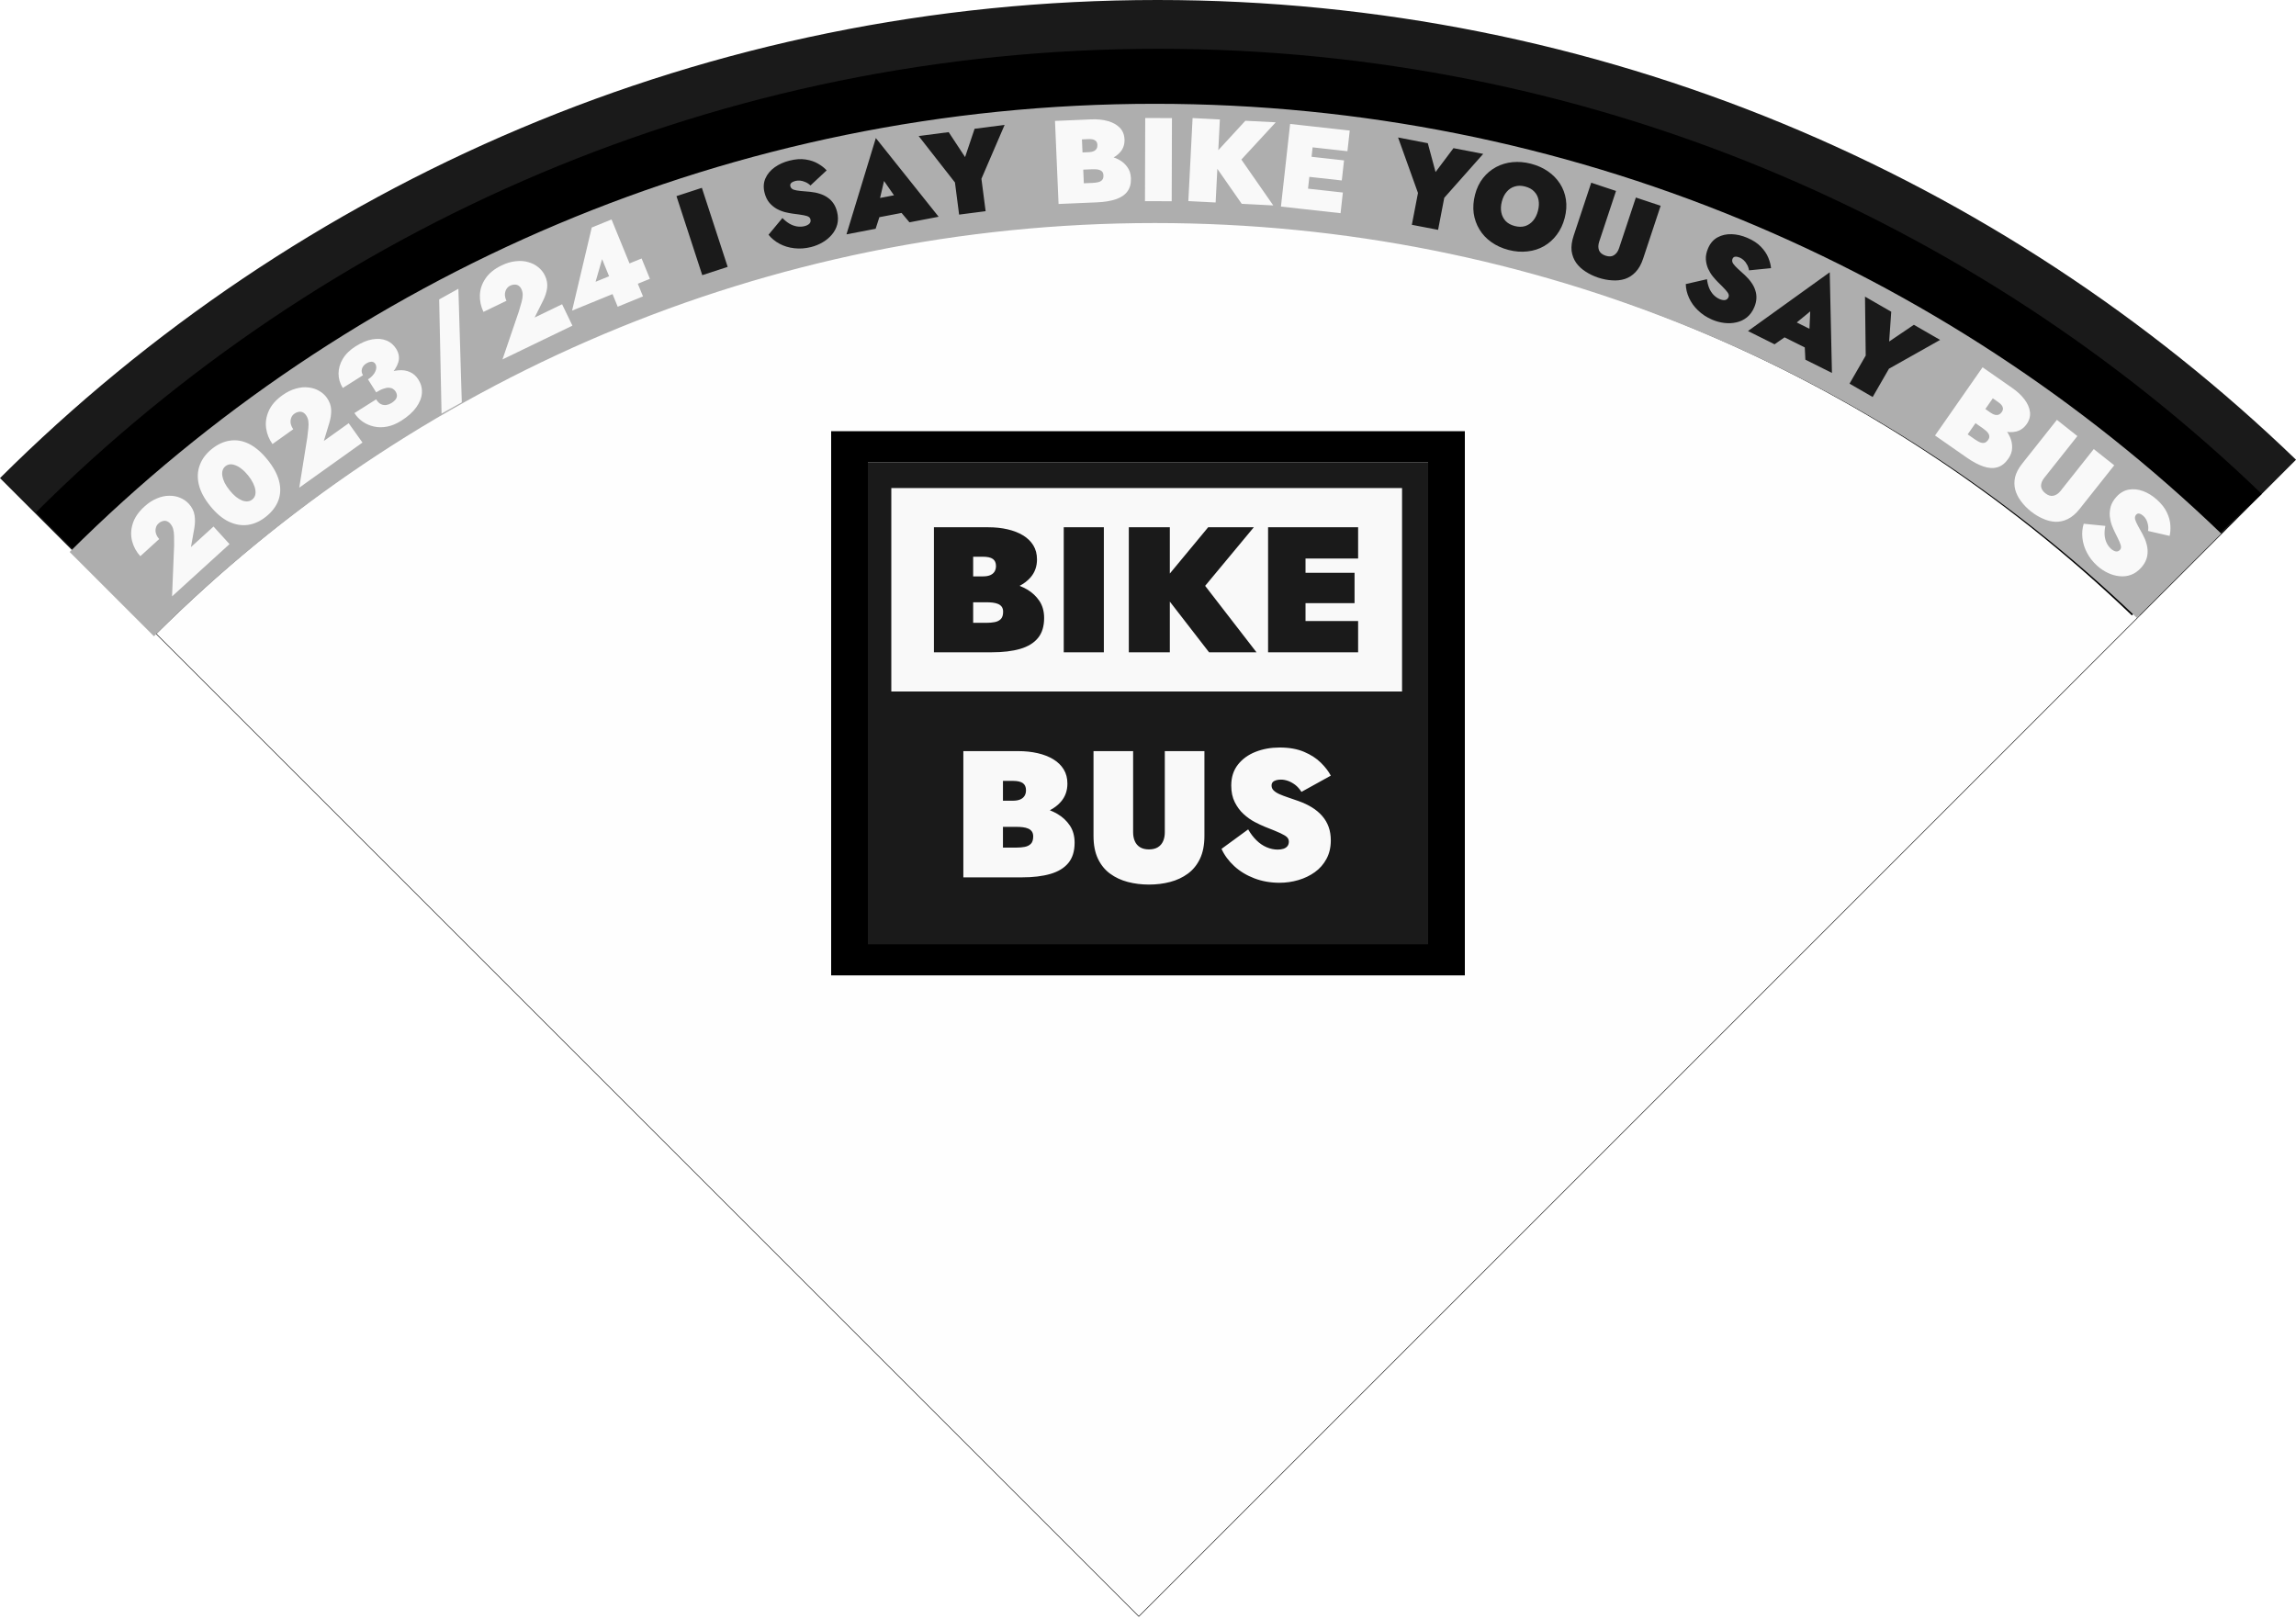
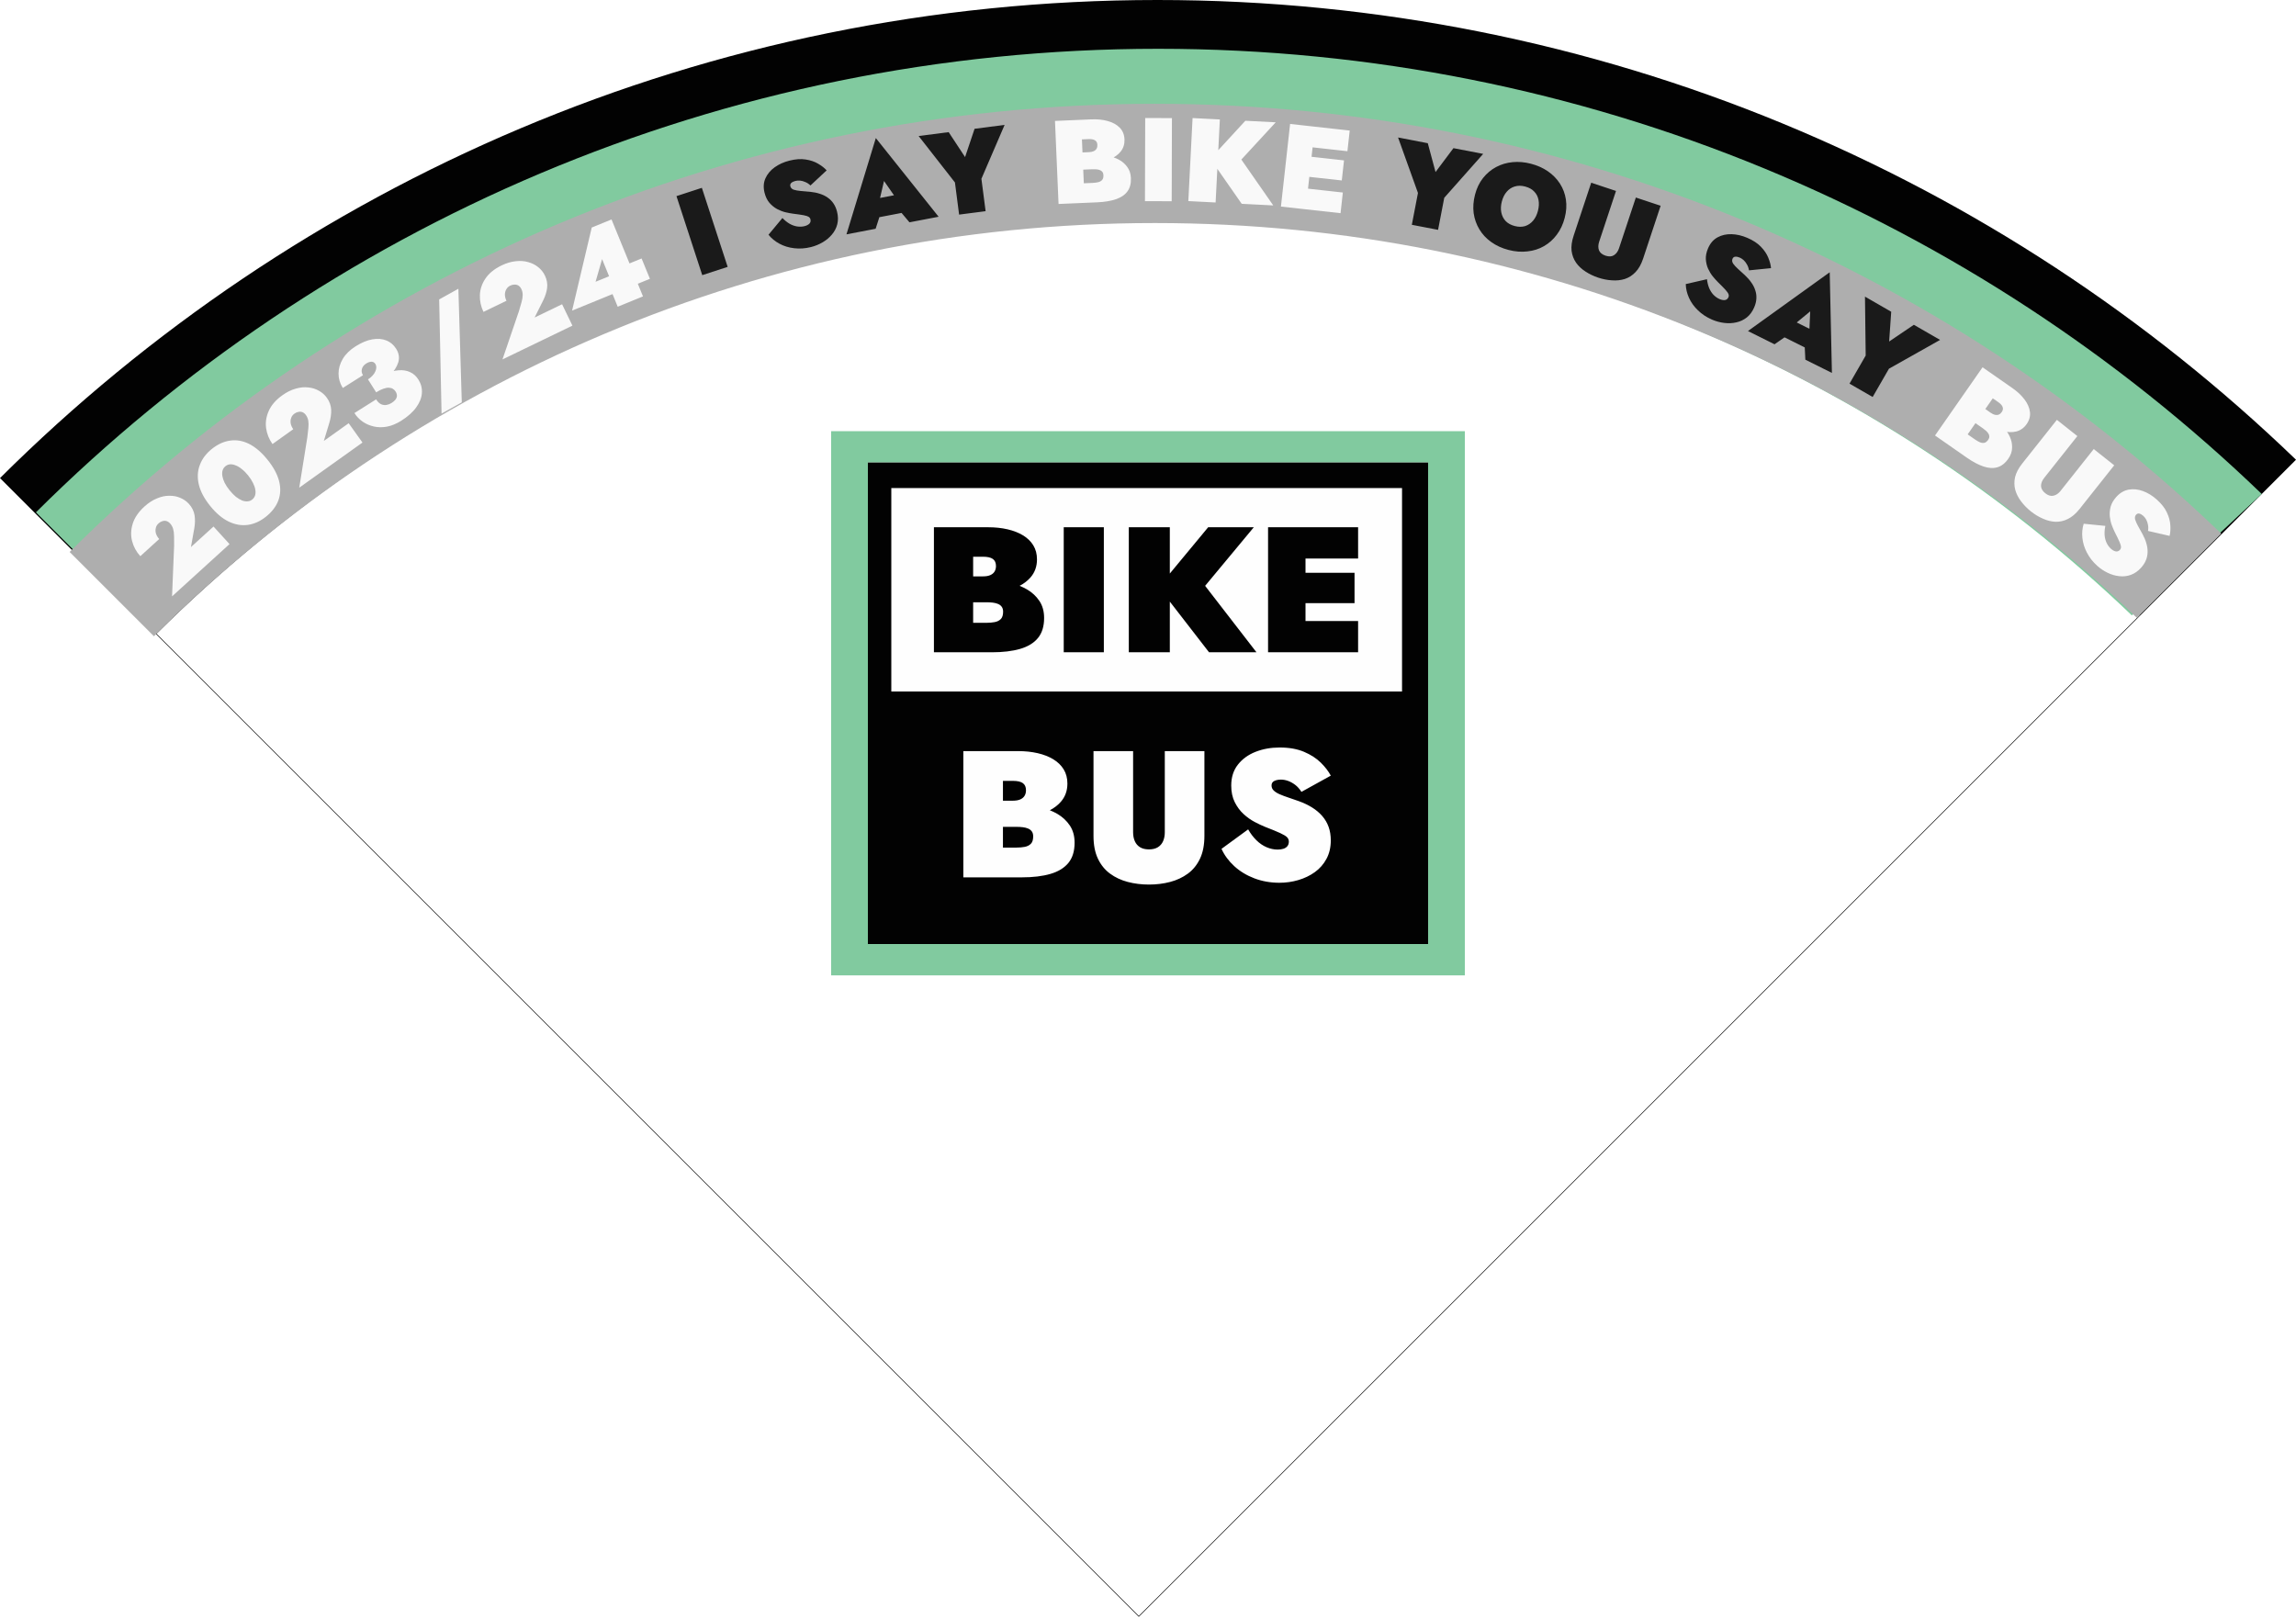
- <svg xmlns="http://www.w3.org/2000/svg" style="isolation:isolate" viewBox="0 0 1024 721.9">
+ <svg xmlns="http://www.w3.org/2000/svg" style="isolation:isolate" viewBox="0 0 1024 722">
  <defs>
-     <mask id="a">
-       <path fill="#1C1C1C" d="M184.472 747.063c302.631-301.004 719.636-487.129 1179.77-487.129 449.013 0 856.956 177.236 1157.627 465.506l-1179.51 1179.51z" />
-     </mask>
+     <clipPath id="a">
+       <path d="M0 0h1024v722H0z" />
+     </clipPath>
  </defs>
-   <path fill="none" d="M184.472 747.063c302.631-301.004 719.636-487.129 1179.77-487.129 449.013 0 856.956 177.236 1157.627 465.506l-1179.51 1179.51z" mask="url(#a)" style="fill:#f9f9f9;fill-opacity:1;stroke:none" transform="scale(.37837)" vector-effect="non-scaling-stroke" />
-   <path fill="#81CA9F" fill-rule="evenodd" d="M0 563.591C349.863 215.355 832.102 0 1364.242 0c521.019 0 994.201 206.448 1342.134 541.933L1342.359 1905.95Zm184.472 183.472c302.631-301.004 719.636-487.129 1179.77-487.129 449.013 0 856.956 177.236 1157.627 465.506l-1179.51 1179.51z" style="fill:#1a1a1a;stroke:none" transform="scale(.37837)" />
-   <path fill="#81ca9f" d="M2666.003 582.306C2328.667 257.409 1870.115 57.512 1365.242 57.512c-515.994 0-983.604 208.8-1322.876 546.445l138.13 138.13C482.71 444.009 897.649 259.934 1355.242 259.934c449.013 0 856.956 177.236 1157.627 465.506z" style="fill:#000" transform="scale(.37837)" />
-   <path fill="#aeaeae" fill-rule="evenodd" d="m953.054 275.617 37.609-37.61C867.265 119.313 699.616 46.299 515.047 46.299c-188.776 0-359.853 76.381-483.986 199.899l475.707 475.706L68.663 283.798C183.168 169.908 340.948 99.485 515.047 99.485c169.892 0 324.243 67.06 438.007 176.132M506.768 721.903" />
-   <path fill="#81CA9F" d="M979.692 508.294h746.957v641.513H979.692Z" style="fill:#000" transform="scale(.37837)" />
-   <path fill="none" d="M69.798 282.663C184.303 168.773 342.084 98.35 516.182 98.35c169.892 0 324.243 67.06 438.007 176.132L507.903 720.768z" />
-   <path fill="#1C1C1C" fill-rule="evenodd" d="M1022.997 545.217v567.667h660.347V545.217Z" style="fill:#f9f9f9" transform="scale(.37837)" />
-   <path fill="#81CA9F" fill-rule="evenodd" d="M1022.997 545.217v567.667h660.347V545.217Zm485.385 335.966q16.764.001 28.755 5.104 11.99 5.101 19.736 12.754 7.746 7.654 11.779 15.306l-34.592 19.134q-3.396-5.315-7.534-8.397-4.138-3.083-8.382-4.572-4.245-1.488-8.278-1.488-3.182 0-5.729.745-2.548.744-3.926 2.232-1.38 1.488-1.38 4.038 0 3.402 2.547 5.847t6.897 4.358 10.08 3.827 12.309 4.252q8.913 3.189 15.916 7.547t11.991 10.097a40 40 0 0 1 7.534 12.862q2.547 7.121 2.547 15.838 0 12.329-5.095 21.79-5.092 9.462-13.688 15.627-8.594 6.164-19.417 9.353-10.822 3.189-22.282 3.189-15.917-.001-29.604-5.21-13.689-5.207-23.664-14.348-9.973-9.142-15.066-20.409l31.406-22.961q4.246 7.442 9.764 12.862 5.515 5.422 11.989 8.185 6.473 2.765 13.052 2.765 3.819 0 6.791-.958 2.972-.955 4.669-3.082t1.696-5.315q0-2.976-2.016-5.102t-7.957-4.89q-5.943-2.764-18.039-7.441-5.304-2.124-12.202-5.738-6.896-3.614-13.156-9.355-6.261-5.739-10.401-14.031-4.135-8.289-4.135-19.559 0-14.669 7.851-24.659 7.852-9.992 20.797-15.093 12.946-5.103 28.437-5.104m-219.433 4.254h46.688v95.665q0 5.951 2.015 10.521t6.154 7.122 10.507 2.553q6.366 0 10.504-2.553 4.137-2.551 6.155-7.12 2.014-4.572 2.014-10.525v-95.663h46.689v99.915q0 15.944-5.2 26.893-5.199 10.947-14.324 17.644t-20.902 9.78q-11.779 3.081-24.936 3.082t-24.937-3.082q-11.777-3.083-20.902-9.78t-14.324-17.644q-5.201-10.948-5.201-26.892zm-106.746 35.075v23.385h11.673q5.306 0 8.701-1.485 3.397-1.491 5.094-4.254 1.698-2.765 1.697-6.591 0-5.74-3.713-8.395-3.715-2.659-11.779-2.659zm0 54.21v24.449h15.916q5.305 0 9.762-.85 4.458-.851 7.217-3.614 2.76-2.764 2.758-8.717 0-3.615-1.592-5.846-1.591-2.233-4.35-3.402t-6.259-1.594q-3.502-.426-7.536-.426zm71.651-353.167v147.378h47.289V621.555Zm76.713 0v147.378h48.339v-59.741l46.237 59.74h55.907l-60.529-78.321 57.376-69.058h-53.804l-45.187 54.549v-54.549zm164.144 0v147.378h106.135v-36.846h-62.001v-21.053h57.798v-35.793h-57.798v-16.842h62.001v-36.844zm-347.624 34.738h11.561q7.986 0 11.663 2.632 3.679 2.633 3.679 8.317 0 3.792-1.682 6.527-1.681 2.737-5.043 4.21-3.363 1.474-8.617 1.475h-11.561zm0 53.689h15.764q3.992-.001 7.46.42 3.468.422 6.201 1.581 2.734 1.159 4.309 3.369 1.577 2.209 1.576 5.788-.001 5.896-2.733 8.632-2.731 2.737-7.145 3.58-4.414.841-9.668.841h-15.764zm-11.57 175.455h64.726q12.307 0 22.919 2.443 10.61 2.445 18.463 7.228t12.201 11.905q4.35 7.122 4.351 16.688 0 12.543-7.64 21.367c-3.493 4.035-7.856 7.385-13.048 10.085 3.057 1.226 6.002 2.632 8.805 4.263q9.125 5.317 14.748 13.713 5.625 8.396 5.624 20.301 0 14.883-7.321 23.811-7.321 8.927-21.222 12.969-13.9 4.038-33.636 4.038h-68.97zm-34.667-263.882v147.378h68.307q19.545-.001 33.311-4.002t21.019-12.843q7.249-8.842 7.249-23.58 0-11.791-5.57-20.106t-14.606-13.578c-2.776-1.617-5.692-3.01-8.72-4.224 5.141-2.675 9.462-5.993 12.923-9.989q7.567-8.737 7.568-21.159 0-9.475-4.31-16.528-4.309-7.054-12.086-11.789-7.776-4.737-18.284-7.158-10.509-2.422-22.699-2.422zm-50.234-46.194h602.009v239.765h-602.009z" style="fill:#1a1a1a" transform="scale(.37837)" />
-   <g style="fill:#f9f9f9">
-     <path d="m202.807 703.017 67.728-61.613-18.842-20.712-26.615 24.212 3.91-21.916q1.485-8.353.343-15.642-1.236-7.392-6.7-13.399-4.24-4.66-10.268-7.125-5.924-2.56-12.968-2.397-7.035-.036-14.52 3.178-7.477 3.016-14.623 9.517-10.563 9.61-13.846 20.356-3.273 10.548-.67 20.483 2.602 9.934 9.668 17.701l22.265-20.255q-2.638-2.9-3.77-6.223-1.027-3.419-.284-6.555.649-3.24 3.238-5.595 1.967-1.79 3.879-2.393 1.92-.801 3.7-.717t3.325.95 2.77 2.212q2.543 2.796 3.562 6.412t1.086 8.475q.077 4.662.07 11.103zm67.846-125.027q-3.693-4.576-5.832-8.787-2.118-4.407-2.724-8.056-.585-3.846.32-6.736.906-2.89 3.303-4.824 2.397-1.935 5.413-2.21t6.543 1.196q3.547 1.275 7.3 4.363 3.773 2.892 7.466 7.468 3.693 4.575 5.81 8.983 2.14 4.21 2.725 8.056.606 3.649-.3 6.539t-3.302 4.824-5.413 2.21-6.564-1q-3.526-1.47-7.3-4.362-3.752-3.089-7.445-7.665m-22.878 18.464q10.552 13.074 21.923 18.469t22.69 3.815q11.23-1.688 21.254-9.777 10.567-8.53 14.479-19.063 3.933-10.731.841-22.809-3.09-12.077-13.642-25.15-10.552-13.074-21.705-18.645t-22.384-3.882q-11.21 1.491-21.778 10.02-10.022 8.09-13.955 18.82-4.021 10.622-1.148 22.876 2.874 12.253 13.425 25.326m104.968-21.561 74.522-53.195-16.268-22.79-29.284 20.905 6.467-21.302q2.46-8.12 2.186-15.493-.356-7.486-5.073-14.095-3.66-5.128-9.356-8.287-5.58-3.24-12.595-3.91-6.981-.865-14.794 1.444-7.78 2.113-15.642 7.726-11.623 8.296-16.15 18.58-4.496 10.09-3.083 20.261 1.413 10.172 7.513 18.718l24.499-17.487q-2.278-3.19-3.009-6.625-.617-3.515.49-6.542 1.027-3.14 3.875-5.174 2.166-1.546 4.135-1.92 2.002-.568 3.76-.275 1.757.294 3.189 1.336t2.489 2.523q2.196 3.077 2.78 6.787.586 3.711.08 8.545-.474 4.638-1.24 11.033zm87.67-117.139q11.011-6.948 18.74-14.638 7.772-7.884 10.305-15.938 2.458-8.173-2.547-16.106-4.258-6.749-11.409-9.686-7.15-2.938-16.434-1.384-9.283 1.553-19.94 8.276-10.063 6.35-15.132 14.846-4.95 8.42-4.942 17.354t5.014 16.867l23.799-15.016q-2.316-3.67-1.25-7.49 1.068-3.818 5.093-6.358 2.605-1.643 4.593-1.904 2.03-.454 3.607.207 1.576.662 2.547 2.2 1.12 1.777 1.1 4.107t-1.21 4.902q-1.073 2.498-3.348 4.927-2.157 2.353-5.235 4.296zm32.44 38.297q11.84-7.47 17.8-15.866 6.078-8.47 6.636-16.768.602-8.49-4.03-15.832-4.033-6.393-9.95-8.95-5.874-2.75-13.425-2.125-7.433.552-16.07 4.18-8.592 3.435-18.182 9.486l7.769 12.314q4.855-3.063 8.574-4.251 3.764-1.382 6.555-1.156 2.716.107 4.665 1.36 1.875 1.135 2.996 2.91 1.867 2.96 1.685 5.559-.256 2.479-2.058 4.609-1.757 1.936-4.48 3.655-2.605 1.643-5.883 2.221-3.158.503-6.385-.937-3.108-1.516-5.723-5.66l-25.574 16.137q3.735 5.92 9.689 10.109 5.879 4.07 13.217 5.731t15.494.157q8.274-1.579 16.68-6.883m44.822-143.073 2.794 134.618 23.857-13.27-4.017-133.94zm74.613 70.721 82.444-39.828-12.179-25.212-32.398 15.65 9.977-19.9q3.798-7.588 4.774-14.9.915-7.44-2.617-14.75-2.74-5.673-7.82-9.75-4.952-4.138-11.752-5.983-6.735-2.033-14.825-1.08-8.025.768-16.724 4.97-12.858 6.212-19.06 15.582-6.136 9.184-6.463 19.448-.328 10.265 4.24 19.72l27.102-13.094q-1.705-3.53-1.845-7.038-.014-3.57 1.59-6.365 1.542-2.922 4.694-4.444 2.395-1.157 4.4-1.193 2.069-.222 3.751.364 1.683.587 2.918 1.856t2.027 2.908q1.644 3.404 1.593 7.16-.052 3.756-1.368 8.434-1.25 4.492-3.088 10.666zm82.038-57.522 91.75-37.508-9.802-23.974-18.53 7.576-.35 5.436-35.378 14.463 7.675-26.732 12.397 30.324-3.305 3.015 9.324 22.807 29.806-12.185-37.085-90.712-23.326 9.536z" style="font-size:140px;line-height:1.25;fill:#f9f9f9;stroke-width:1.447" transform="scale(.37837)" />
-   </g>
-   <g style="fill:#1a1a1a">
-     <path d="m797.369 231.199 30.4 93.165 29.946-9.771-30.4-93.166zm124.898 25.789-16.4 19.723q5.072 6.375 12.923 10.605 7.85 4.23 17.36 5.3 9.68 1.172 19.861-1.393 7.331-1.847 13.742-5.627 6.41-3.78 10.85-9.085 4.574-5.34 6.328-12.134 1.719-6.93-.264-14.804-1.402-5.566-4.16-9.635-2.792-4.206-6.973-7.05-4.046-2.88-9.21-4.466-5.198-1.723-11.413-2.323-6.08-.634-11.071-.965-5.026-.466-8.322-1.513-3.194-1.217-3.912-4.068-.581-2.308 1.046-3.873 1.763-1.599 4.885-2.385 2.58-.65 5.534-.383 2.955.266 6.047 1.653 3.194 1.216 6.221 4.063l19.051-17.792q-3.81-4.238-10.065-7.86-6.118-3.656-14.677-4.965-8.423-1.343-19.148 1.358-9.91 2.496-17.371 7.84-7.46 5.345-10.877 12.99-3.416 7.647-1.056 17.014 1.812 7.195 5.725 11.84 4.05 4.611 8.91 7.285 4.996 2.64 9.921 3.853 5.062 1.18 8.798 1.682 8.49 1.038 12.736 1.845t5.81 1.857q1.7 1.016 2.178 2.917.787 3.122-1.28 5.23-2.103 1.974-5.632 2.863-4.209 1.06-8.862.355-4.517-.739-8.902-3.243-4.419-2.641-8.33-6.709m102.271 1.324 50.88-9.721-4.151-21.727-50.88 9.72zm17.493-44.962 16.897 24.28-.565 8.233 13.643 16.208 34.379-6.568-74.022-92.758-34.614 113.512 34.379-6.568 6.799-21.11-3.651-6.43zm106.738-61.54-11.21 33.355-19.336-29.4-35.404 4.584 42.803 54.737 4.908 37.903 31.239-4.045-4.944-38.181 27.348-63.538z" style="font-weight:900;font-size:140px;line-height:1.25;font-family:Jost;-inkscape-font-specification:&quot;Jost, Heavy&quot;;fill:#1a1a1a;stroke-width:1.447" transform="scale(.37837)" />
-   </g>
-   <g style="fill:#f9f9f9">
-     <path d="m1268.398 192.63 20.002-.858q10.91-.467 19.316-3.77 8.54-3.449 13.33-9.4 4.784-6.09 4.43-14.342-.36-8.393-5.635-13.772t-14.067-7.804q-8.652-2.432-19.562-1.965l-42.661 1.829 4.196 97.91 45.458-1.948q13.009-.558 21.986-3.605 9.118-3.053 13.622-9.132 4.644-6.084 4.224-15.875-.336-7.833-4.346-13.126-3.877-5.44-10.04-8.678-6.165-3.24-13.504-4.466-7.206-1.373-14.34-1.067l-22.798.977.719 16.785 18.603-.798q2.657-.114 4.907.07 2.39.178 4.245.94 1.848.62 2.893 2.117 1.179 1.351 1.28 3.729.168 3.916-1.572 5.813t-4.654 2.581q-2.913.686-6.41.836l-10.49.45-2.218-51.753 7.693-.33q5.315-.228 7.77 1.489 2.59 1.57 2.752 5.347.108 2.517-.933 4.384-1.041 1.866-3.237 2.941t-5.693 1.225l-15.805.677zm81.503-53.505-.294 98 31.5.094.294-98zm55.826.052-4.998 97.873 32.158 1.642 4.998-97.873zm62.22 3.178-41.262 44.854 36.962 53.054 37.192 1.899-37.612-54.069 40.512-43.91zm63.088 103.5 49.119 5.445 2.7-24.35-49.12-5.446zm8.099-73.052 49.119 5.445 2.7-24.35-49.12-5.446zm-3.857 34.786 46.336 5.137 2.623-23.655-46.336-5.137zm-14.594-61.482-10.799 97.403 29.221 3.24 10.799-97.404z" style="font-size:140px;line-height:1.25;fill:#f9f9f9;stroke-width:1.447" transform="scale(.37837)" />
-   </g>
-   <g style="fill:#1a1a1a">
-     <path d="m1713.234 174.647-21.108 28.155-9.136-33.982-35.055-6.755 23.47 65.402-7.232 37.53 30.93 5.96 7.285-37.805 45.901-51.75zm57.009 62.979q1.828-7.047 5.738-11.53 3.945-4.617 9.426-6.233 5.517-1.751 12.157-.03 7.047 1.828 10.881 6.004 4.006 4.076 5.074 9.994 1.104 5.782-.723 12.829-1.792 6.911-5.737 11.529-3.946 4.617-9.462 6.369-5.481 1.616-12.121-.106t-10.646-5.798q-3.97-4.211-5.174-10.164t.587-12.864m-31.575-8.188q-2.952 11.384-1.617 21.854 1.505 10.37 6.76 19.108 5.254 8.74 13.927 14.893 8.774 6.325 20.428 9.347t22.26 1.722q10.707-1.128 19.546-6.213 8.839-5.084 15.058-13.45 6.39-8.468 9.342-19.851 2.952-11.384 1.411-21.618t-7-18.737q-5.462-8.503-14.17-14.521t-20.091-8.97q-11.113-2.882-21.648-1.854t-19.44 5.807-15.36 12.939-9.406 19.544m136.935-14.036-20.714 62.455q-3.305 9.966-2.408 17.934 1.075 7.878 5.378 14.026 4.348 6.014 11.04 10.298 6.78 4.462 15.018 7.194 8.239 2.733 16.209 3.163 8.058.608 15.138-1.616 7.124-2.357 12.561-8.077 5.614-5.808 8.92-15.774l20.713-62.454-29.234-9.696-19.832 59.797q-1.851 5.58-5.965 8.199-3.936 2.53-9.916.546t-7.757-6.408q-1.6-4.513.25-10.094l19.833-59.797zm136.452 113.735-25.001 5.736q.165 8.144 3.842 16.269t10.59 14.743q6.985 6.801 16.636 10.937 6.949 2.978 14.339 3.86 7.39.883 14.136-.643 6.875-1.471 12.39-5.81 5.57-4.467 8.768-11.93 2.261-5.276 2.537-10.184.33-5.037-1.268-9.835-1.471-4.743-4.615-9.136-3.088-4.523-7.666-8.769-4.448-4.191-8.217-7.482-3.713-3.419-5.699-6.25-1.801-2.904-.643-5.606.937-2.188 3.18-2.445 2.371-.203 5.33 1.066 2.446 1.047 4.634 3.051 2.187 2.004 3.805 4.982 1.801 2.904 2.482 7.004l25.938-2.593q-.46-5.68-3.236-12.353-2.647-6.618-8.658-12.85-5.883-6.176-16.049-10.533-9.394-4.025-18.567-4.3-9.173-.276-16.526 3.731-7.353 4.008-11.158 12.887-2.923 6.82-2.629 12.886.423 6.122 2.666 11.195 2.372 5.13 5.552 9.082 3.31 4.007 5.975 6.672 6.121 5.975 9.007 9.192 2.887 3.217 3.493 5 .736 1.838-.036 3.64-1.268 2.96-4.191 3.382-2.868.294-6.213-1.14-3.99-1.71-7.262-5.091-3.143-3.328-5.11-7.979-1.912-4.779-2.556-10.386m80.513 63.077 46.35 23.128 9.876-19.793-46.35-23.128zm41.177-25.14-1.29 29.553-5.443 6.202 1.02 21.162 31.317 15.626-2.602-118.643-96.362 69.263 31.318 15.627 18.209-12.662.995-7.326zm122.188 15.795-29.141 19.725 2.455-35.104-30.932-17.825.84 69.48-19.082 33.116 27.292 15.728 19.223-33.358 60.276-33.937z" style="font-weight:900;font-size:140px;line-height:1.25;font-family:Jost;-inkscape-font-specification:&quot;Jost, Heavy&quot;;fill:#1a1a1a;stroke-width:1.447" transform="scale(.37837)" />
-   </g>
-   <g style="fill:#f9f9f9">
-     <path d="m2326.3 487.871 16.425 11.448q8.958 6.244 17.646 8.715 8.881 2.437 16.298.61 7.497-1.942 12.22-8.718 4.804-6.892 3.871-14.368-.932-7.476-6.452-14.736-5.405-7.18-14.364-13.425l-35.03-24.416-56.038 80.397 37.328 26.018q10.681 7.445 19.668 10.466 9.1 3.101 16.368 1 7.382-2.023 12.986-10.062 4.483-6.432 4.504-13.073.216-6.675-2.721-12.989t-8.03-11.74q-4.896-5.46-10.754-9.544l-18.72-13.048-9.607 13.782 15.275 10.647q2.182 1.521 3.86 3.032 1.792 1.59 2.805 3.32 1.093 1.615 1.016 3.439.119 1.789-1.242 3.741-2.242 3.216-4.776 3.669t-5.266-.77-5.603-3.223l-8.614-6.004 29.62-42.496 6.317 4.403q4.364 3.042 5.276 5.897 1.107 2.819-1.055 5.92-1.44 2.067-3.4 2.92t-4.358.376-5.27-2.479l-12.978-9.046zm98.23 7.047-40.89 51.552q-6.526 8.226-8.418 16.018-1.694 7.769.238 15.02 2.02 7.14 6.834 13.461 4.837 6.518 11.638 11.912 6.8 5.394 14.138 8.534 7.36 3.336 14.774 3.677 7.5.231 14.57-3.275 7.266-3.528 13.791-11.755l40.89-51.552-24.13-19.14-39.15 49.358q-3.654 4.607-8.417 5.655-4.565 1.024-9.5-2.89-4.937-3.916-5.088-8.682.045-4.788 3.7-9.395l39.15-49.358zm57.122 125.035-25.523-2.552q-2.445 7.77-1.557 16.643t5.324 17.354q4.446 8.676 12.27 15.68 5.633 5.041 12.354 8.238t13.6 3.907q6.985.803 13.597-1.546 6.706-2.454 12.12-8.504 3.83-4.277 5.658-8.84 1.923-4.667 1.94-9.725.122-4.964-1.453-10.131-1.481-5.272-4.462-10.758-2.877-5.393-5.396-9.715-2.427-4.427-3.404-7.744-.779-3.327 1.182-5.518 1.587-1.774 3.795-1.3 2.311.565 4.71 2.713 1.983 1.774 3.415 4.371 1.433 2.598 2.015 5.937.779 3.327.114 7.43l25.407 5.83q1.38-5.53.881-12.74-.394-7.116-4.1-14.942-3.6-7.732-11.841-15.108-7.616-6.816-16.22-10.008t-16.852-1.744-14.69 8.646q-4.95 5.529-6.609 11.371-1.555 5.936-1.05 11.46.608 5.618 2.359 10.38 1.855 4.854 3.53 8.231 3.891 7.617 5.598 11.588t1.713 5.854q.11 1.977-1.198 3.437-2.148 2.4-5.052 1.866-2.812-.637-5.524-3.065-3.234-2.894-5.254-7.145-1.916-4.157-2.294-9.193-.284-5.14.897-10.658" style="font-size:140px;line-height:1.25;fill:#f9f9f9;stroke-width:1.447" transform="scale(.37837)" />
+   <g clip-path="url(#a)">
+     <path fill="#020202" fill-rule="evenodd" d="M0 213.244C132.376 81.483 314.839 0 516.182 0 713.318 0 892.354 78.113 1024 205.049L507.903 721.146zm69.798 69.419C184.303 168.773 342.084 98.35 516.182 98.35c169.892 0 324.243 67.06 438.007 176.132L507.903 720.768z" />
+     <path fill="#81CA9F" d="M1008.724 220.325C881.088 97.395 707.587 21.761 516.561 21.761c-195.235 0-372.162 79.002-500.531 206.756l52.264 52.263C182.641 167.998 339.64 98.35 512.777 98.35c169.891 0 324.243 67.06 438.007 176.132z" />
+     <path fill="#AEAEAE" fill-rule="evenodd" d="m953.054 275.617 37.609-37.609C867.265 119.312 699.616 46.298 515.047 46.298c-188.776 0-359.853 76.381-483.986 199.899l475.707 475.706L68.663 283.798C183.168 169.909 340.948 99.485 515.047 99.485c169.892 0 324.243 67.06 438.007 176.132" />
+     <path fill="#81CA9F" d="M370.682 192.321h282.623v242.727H370.682z" />
+     <path fill="none" d="M69.798 282.663C184.303 168.773 342.084 98.35 516.182 98.35c169.892 0 324.243 67.06 438.007 176.132L507.903 720.768z" />
+     <path fill="#FEFEFE" fill-rule="evenodd" d="M387.067 206.291v214.786H636.92V206.291z" />
+     <path fill="#020202" fill-rule="evenodd" d="M387.067 206.291v214.786H636.92V206.291zM570.72 333.409q6.343.001 10.88 1.932 4.537 1.93 7.467 4.825 2.931 2.896 4.457 5.792l-13.088 7.239q-1.285-2.011-2.851-3.177t-3.171-1.73-3.132-.563q-1.204 0-2.168.282t-1.486.845-.522 1.527q0 1.288.964 2.213t2.61 1.649 3.814 1.448 4.657 1.608q3.372 1.207 6.022 2.856t4.537 3.82a15.1 15.1 0 0 1 2.851 4.867q.963 2.694.963 5.992 0 4.665-1.928 8.245-1.926 3.58-5.179 5.913-3.251 2.332-7.346 3.539-4.095 1.206-8.431 1.206-6.023 0-11.201-1.971-5.18-1.97-8.954-5.429-3.773-3.459-5.7-7.722l11.883-8.688q1.606 2.816 3.694 4.867t4.536 3.097 4.939 1.046q1.445 0 2.569-.362 1.125-.362 1.767-1.167.641-.804.641-2.011 0-1.126-.762-1.93-.763-.805-3.011-1.85-2.249-1.046-6.825-2.816-2.007-.803-4.617-2.171t-4.978-3.539q-2.369-2.172-3.935-5.309t-1.565-7.401q0-5.55 2.971-9.33t7.869-5.71 10.759-1.932m-83.026 1.61h17.665v36.196q0 2.252.763 3.981t2.328 2.695q1.566.965 3.976.966 2.408 0 3.974-.966 1.565-.965 2.329-2.694.762-1.73.762-3.982v-36.196h17.665v37.804q0 6.033-1.967 10.176t-5.42 6.676-7.908 3.7-9.435 1.166-9.436-1.166-7.908-3.7-5.42-6.676-1.968-10.175zm-40.389 13.271v8.848h4.417q2.007 0 3.292-.562 1.285-.564 1.927-1.609.643-1.046.642-2.494 0-2.172-1.404-3.176-1.406-1.006-4.457-1.006zm0 20.511v9.251h6.022q2.007 0 3.694-.322t2.73-1.367q1.045-1.046 1.044-3.298 0-1.368-.602-2.212t-1.646-1.287-2.368-.603q-1.325-.162-2.852-.162zm27.11-133.626v55.763h17.893v-55.763zm29.026 0v55.763h18.29v-22.604l17.494 22.604h21.154l-22.902-29.634 21.709-26.13h-20.358l-17.097 20.64v-20.64zm62.106 0v55.763h40.158v-13.941h-23.459v-7.966h21.869v-13.543h-21.869v-6.372h23.459v-13.941zm-131.529 13.144h4.375q3.021 0 4.413.996t1.392 3.147q0 1.434-.637 2.469-.636 1.036-1.908 1.593-1.272.558-3.26.558h-4.375zm0 20.314h5.965q1.51-.001 2.823.159 1.312.159 2.346.598t1.63 1.275.597 2.19q-.001 2.231-1.035 3.266-1.033 1.035-2.703 1.354-1.67.318-3.658.318h-5.965zm-4.377 66.386h24.49q4.656 0 8.672.924 4.014.925 6.985 2.735t4.617 4.505 1.646 6.314q0 4.746-2.891 8.084c-1.321 1.527-2.972 2.795-4.937 3.816 1.157.464 2.271.996 3.332 1.613q3.453 2.012 5.58 5.189t2.128 7.681q0 5.631-2.77 9.009t-8.03 4.907-12.726 1.528h-26.096zm-13.117-99.844v55.763h25.845q7.395 0 12.604-1.514t7.953-4.86q2.742-3.345 2.742-8.922 0-4.461-2.107-7.607t-5.527-5.137a25 25 0 0 0-3.299-1.599c1.945-1.012 3.58-2.267 4.89-3.779q2.863-3.306 2.863-8.006 0-3.585-1.631-6.254-1.63-2.669-4.572-4.46-2.943-1.792-6.919-2.708t-8.588-.917zm-19.007-17.478h227.78v90.719h-227.78z" />
+     <path fill="#F9F9F9" d="m76.735 265.998 25.626-23.313-7.129-7.836-10.07 9.161 1.479-8.293q.562-3.16.13-5.918-.468-2.797-2.535-5.07-1.604-1.763-3.885-2.696-2.242-.968-4.907-.907-2.662-.013-5.494 1.203-2.829 1.141-5.532 3.601-3.997 3.636-5.239 7.702-1.239 3.991-.254 7.75t3.658 6.697l8.424-7.663q-.998-1.098-1.426-2.355-.388-1.294-.107-2.48.245-1.226 1.225-2.117.744-.677 1.467-.906.727-.303 1.401-.271.673.032 1.258.359.584.328 1.047.837.963 1.058 1.348 2.427t.411 3.206q.029 1.764.026 4.201zm25.671-47.307q-1.397-1.731-2.207-3.324-.801-1.668-1.03-3.048-.222-1.455.121-2.549t1.249-1.825q.907-.732 2.048-.836 1.142-.105 2.476.452 1.342.483 2.762 1.651 1.428 1.094 2.825 2.826t2.199 3.398q.809 1.594 1.03 3.049.23 1.38-.113 2.474-.343 1.093-1.25 1.825-.906.732-2.048.836t-2.483-.378q-1.334-.557-2.762-1.651-1.42-1.168-2.817-2.9m-8.656 6.987q3.992 4.946 8.294 6.988 4.303 2.041 8.586 1.443 4.249-.638 8.041-3.699 3.999-3.227 5.479-7.213 1.488-4.06.318-8.63t-5.162-9.516-8.212-7.054-8.47-1.469q-4.241.564-8.239 3.791-3.793 3.061-5.281 7.121-1.521 4.019-.434 8.655 1.087 4.637 5.08 9.583m39.716-8.158 28.196-20.128-6.155-8.622-11.08 7.909 2.447-8.06q.931-3.072.827-5.862-.134-2.832-1.919-5.333-1.385-1.94-3.54-3.135-2.112-1.227-4.766-1.48-2.641-.327-5.597.546-2.944.8-5.919 2.924-4.398 3.139-6.111 7.03-1.7 3.817-1.166 7.666.535 3.849 2.843 7.082l9.269-6.616q-.861-1.208-1.138-2.507-.234-1.33.185-2.475.389-1.189 1.467-1.958.819-.585 1.564-.726.757-.216 1.422-.104.665.111 1.207.505t.942.955q.831 1.164 1.052 2.568t.03 3.233q-.179 1.754-.469 4.174zm33.171-44.322q4.166-2.629 7.091-5.539 2.94-2.983 3.899-6.03.93-3.092-.964-6.094-1.611-2.553-4.317-3.665-2.705-1.111-6.218-.523-3.512.587-7.544 3.131-3.808 2.403-5.726 5.617-1.873 3.186-1.87 6.566t1.897 6.382l9.005-5.681q-.876-1.389-.472-2.834.403-1.445 1.926-2.406.986-.622 1.738-.72.769-.172 1.365.078t.964.833q.424.672.416 1.553-.007.882-.458 1.855-.406.945-1.267 1.864-.816.891-1.981 1.626zm12.275 14.49q4.479-2.826 6.734-6.003 2.3-3.204 2.511-6.344.228-3.213-1.524-5.99-1.527-2.42-3.766-3.387-2.222-1.041-5.079-.804-2.812.209-6.08 1.581-3.251 1.3-6.88 3.59l2.94 4.659q1.837-1.159 3.244-1.609 1.424-.522 2.48-.437 1.028.041 1.765.515.71.429 1.134 1.101.706 1.12.637 2.103-.097.938-.778 1.744-.665.733-1.696 1.383-.985.622-2.225.84-1.195.191-2.416-.354-1.176-.574-2.166-2.142l-9.676 6.106q1.413 2.24 3.666 3.825 2.224 1.54 5.001 2.168 2.776.629 5.862.06 3.131-.598 6.312-2.605m16.959-54.134 1.057 50.935 9.026-5.021-1.52-50.678zm28.231 26.759 31.194-15.07-4.609-9.539-12.258 5.922 3.775-7.53q1.437-2.871 1.806-5.638.347-2.814-.99-5.581-1.037-2.146-2.958-3.689-1.874-1.565-4.447-2.264-2.548-.769-5.61-.408-3.036.29-6.327 1.88-4.865 2.351-7.212 5.896-2.321 3.475-2.445 7.358-.124 3.884 1.604 7.462l10.255-4.954q-.646-1.336-.699-2.663-.005-1.351.602-2.409.584-1.105 1.776-1.681.906-.438 1.665-.451.783-.085 1.419.137.637.222 1.104.702.467.481.767 1.101.622 1.288.603 2.709t-.518 3.191q-.473 1.699-1.168 4.035zm31.04-21.764 34.715-14.192-3.709-9.071-7.011 2.866-.132 2.057-13.386 5.472 2.904-10.114 4.69 11.473-1.25 1.141 3.528 8.63 11.277-4.611-14.031-34.322-8.826 3.608z" />
+     <path fill="#1A1A1A" d="m301.697 87.478 11.503 35.25 11.33-3.697-11.502-35.251zm47.257 9.758-6.205 7.462q1.919 2.412 4.89 4.013t6.568 2.005q3.662.443 7.515-.527 2.774-.699 5.199-2.129 2.426-1.431 4.105-3.438 1.731-2.02 2.395-4.591.65-2.622-.1-5.601-.531-2.106-1.574-3.646-1.056-1.591-2.638-2.667-1.531-1.09-3.485-1.69-1.967-.652-4.318-.879-2.301-.24-4.189-.365-1.902-.176-3.149-.573-1.208-.46-1.48-1.539-.22-.873.396-1.465.667-.605 1.848-.902.976-.246 2.094-.146 1.118.101 2.288.626 1.208.46 2.354 1.537l7.208-6.732q-1.442-1.603-3.808-2.973-2.315-1.384-5.554-1.879-3.187-.508-7.245.514-3.749.944-6.572 2.966t-4.116 4.915q-1.292 2.893-.399 6.438.685 2.722 2.166 4.48 1.532 1.744 3.371 2.756 1.89.999 3.754 1.458 1.915.446 3.329.636 3.212.393 4.819.698 1.606.306 2.198.703.643.384.824 1.103.298 1.182-.485 1.98-.795.746-2.13 1.083-1.593.401-3.353.134-1.71-.279-3.369-1.227-1.672-.999-3.152-2.538m38.696.5 19.252-3.678-1.571-8.22-19.251 3.677zm6.619-17.012 6.393 9.187-.213 3.115 5.162 6.133 13.007-2.486-28.007-35.096-13.096 42.949 13.007-2.485 2.573-7.987-1.382-2.433zm40.386-23.284-4.241 12.62-7.316-11.124-13.396 1.734 16.195 20.711 1.857 14.341 11.82-1.53-1.871-14.446 10.348-24.041z" />
+     <path fill="#F9F9F9" d="m479.918 72.884 7.568-.324q4.128-.177 7.309-1.427 3.231-1.304 5.043-3.556 1.81-2.304 1.677-5.427-.136-3.175-2.132-5.21t-5.323-2.953q-3.274-.921-7.401-.744l-16.142.692 1.588 37.046 17.2-.737q4.921-.211 8.318-1.364 3.45-1.155 5.154-3.455 1.757-2.302 1.599-6.007-.127-2.964-1.645-4.966-1.467-2.058-3.799-3.284t-5.109-1.689q-2.727-.52-5.426-.404l-8.626.37.272 6.35 7.039-.301q1.005-.044 1.857.026.904.067 1.606.355.699.235 1.094.802.446.511.485 1.411.063 1.481-.595 2.199-.659.717-1.761.977-1.102.259-2.425.316l-3.969.17-.84-19.582 2.911-.124q2.011-.087 2.94.563.98.594 1.041 2.023.041.953-.353 1.659t-1.224 1.113q-.831.406-2.154.463l-5.981.256zm30.838-20.244-.111 37.08 11.919.036.111-37.08zm21.123.02-1.891 37.031 12.167.622 1.892-37.032zm23.542 1.202-15.612 16.971 13.985 20.074 14.072.719-14.231-20.458 15.328-16.614zm23.87 39.161 18.585 2.06 1.022-9.213-18.585-2.06zm3.064-27.64 18.585 2.06 1.022-9.214-18.585-2.06zm-1.459 13.162 17.532 1.943.993-8.95-17.532-1.944zm-5.522-23.263-4.085 36.854 11.056 1.226 4.086-36.854z" />
+     <path fill="#1A1A1A" d="m648.229 66.081-7.987 10.652-3.456-12.857-13.264-2.556 8.88 24.746-2.736 14.2 11.703 2.255 2.756-14.304 17.368-19.581zm21.57 23.828q.692-2.666 2.171-4.362 1.493-1.747 3.567-2.358 2.087-.663 4.6-.011 2.666.691 4.117 2.271 1.515 1.542 1.92 3.781.417 2.188-.274 4.854-.678 2.615-2.171 4.363-1.493 1.747-3.58 2.409-2.074.612-4.586-.04-2.513-.651-4.028-2.193-1.502-1.594-1.958-3.846t.222-4.868m-11.947-3.097q-1.117 4.307-.612 8.268.57 3.924 2.558 7.23t5.27 5.635q3.32 2.393 7.729 3.537 4.41 1.143 8.423.651 4.051-.427 7.395-2.35t5.698-5.09q2.417-3.203 3.534-7.511t.534-8.179-2.649-7.09q-2.066-3.217-5.361-5.494t-7.602-3.394q-4.204-1.09-8.191-.701-3.986.389-7.355 2.197t-5.811 4.896-3.56 7.395m51.812-5.311-7.837 23.631q-1.251 3.77-.912 6.785.407 2.981 2.035 5.307 1.645 2.276 4.177 3.897 2.566 1.688 5.683 2.722 3.117 1.033 6.132 1.196 3.049.23 5.728-.611 2.696-.892 4.753-3.056 2.124-2.198 3.375-5.968l7.837-23.631-11.061-3.669-7.504 22.625q-.7 2.112-2.257 3.103-1.489.957-3.751.206-2.263-.75-2.936-2.424-.605-1.708.095-3.819l7.504-22.626zm51.629 43.033-9.46 2.171q.063 3.081 1.454 6.155t4.006 5.578q2.644 2.574 6.295 4.139 2.629 1.126 5.426 1.46 2.796.334 5.348-.243 2.602-.557 4.688-2.198 2.108-1.691 3.318-4.515.855-1.996.96-3.853.125-1.906-.48-3.721-.557-1.795-1.746-3.457-1.169-1.711-2.901-3.318-1.683-1.585-3.109-2.83-1.405-1.294-2.156-2.365-.682-1.099-.244-2.122.355-.827 1.204-.925.897-.076 2.017.404.925.396 1.753 1.154t1.439 1.885q.682 1.099.939 2.65l9.815-.981q-.174-2.149-1.225-4.674-1.001-2.504-3.276-4.862-2.226-2.337-6.072-3.985-3.554-1.523-7.025-1.627t-6.253 1.412-4.222 4.876q-1.106 2.58-.994 4.875.16 2.317 1.008 4.236.897 1.941 2.101 3.436 1.252 1.516 2.26 2.525 2.317 2.26 3.409 3.478 1.092 1.217 1.321 1.891.278.696-.013 1.378-.48 1.119-1.586 1.279-1.085.112-2.351-.431-1.51-.647-2.748-1.926-1.189-1.259-1.933-3.019-.724-1.808-.967-3.93m30.463 23.866 17.537 8.751 3.737-7.489-17.537-8.751zm15.58-9.512-.488 11.182-2.059 2.347.385 8.007 11.85 5.912-.985-44.891-36.46 26.207 11.85 5.913 6.889-4.791.377-2.772zm46.232 5.977-11.026 7.463.929-13.282-11.704-6.745.318 26.289-7.22 12.53 10.326 5.951 7.274-12.621 22.806-12.841z" />
+     <path fill="#F9F9F9" d="m880.192 184.594 6.215 4.331q3.389 2.363 6.676 3.298 3.361.922 6.167.23 2.837-.734 4.624-3.298 1.817-2.608 1.465-5.436-.353-2.829-2.442-5.576-2.045-2.717-5.434-5.08l-13.255-9.238-21.203 30.42 14.124 9.844q4.041 2.817 7.442 3.96 3.443 1.173 6.193.378 2.793-.765 4.913-3.807 1.697-2.433 1.704-4.946.082-2.526-1.029-4.915-1.112-2.389-3.038-4.442-1.853-2.066-4.069-3.611l-7.084-4.937-3.634 5.215 5.779 4.028q.826.576 1.461 1.147.678.602 1.061 1.257.414.611.385 1.301.044.677-.471 1.415-.848 1.217-1.806 1.388-.959.172-1.993-.291t-2.12-1.219l-3.259-2.272 11.207-16.079 2.39 1.666q1.651 1.151 1.996 2.231.419 1.067-.399 2.24-.545.782-1.286 1.105-.742.322-1.649.142t-1.994-.938l-4.91-3.422zm37.167 2.666-15.472 19.505q-2.468 3.113-3.184 6.061-.641 2.94.09 5.683.764 2.702 2.586 5.094 1.83 2.466 4.403 4.506t5.349 3.229q2.785 1.263 5.59 1.392 2.838.087 5.513-1.239 2.749-1.335 5.218-4.448l15.472-19.506-9.131-7.242-14.813 18.676q-1.382 1.743-3.184 2.139-1.728.388-3.595-1.093-1.868-1.482-1.925-3.285.017-1.812 1.4-3.555l14.813-18.675zm21.613 47.309-9.657-.966q-.925 2.94-.589 6.298t2.014 6.566q1.683 3.283 4.643 5.932 2.131 1.908 4.674 3.118t5.146 1.478q2.643.303 5.145-.585 2.537-.929 4.586-3.218 1.448-1.618 2.14-3.345.728-1.766.735-3.679.046-1.878-.55-3.834-.561-1.994-1.689-4.07-1.088-2.041-2.042-3.676-.918-1.675-1.287-2.93-.295-1.259.447-2.088.6-.671 1.436-.492.874.214 1.782 1.027.75.671 1.292 1.654t.762 2.246q.295 1.259.044 2.811l9.613 2.206q.522-2.092.333-4.82-.149-2.693-1.551-5.654-1.362-2.925-4.481-5.716-2.881-2.579-6.136-3.787t-6.377-.66-5.558 3.272q-1.873 2.092-2.501 4.302-.588 2.246-.397 4.336.23 2.126.893 3.927.702 1.837 1.335 3.115 1.473 2.882 2.118 4.385.646 1.502.648 2.214.042.748-.453 1.301-.812.908-1.911.706-1.064-.241-2.09-1.16-1.224-1.095-1.988-2.703-.725-1.573-.868-3.478-.108-1.945.339-4.033" />
  </g>
</svg>
